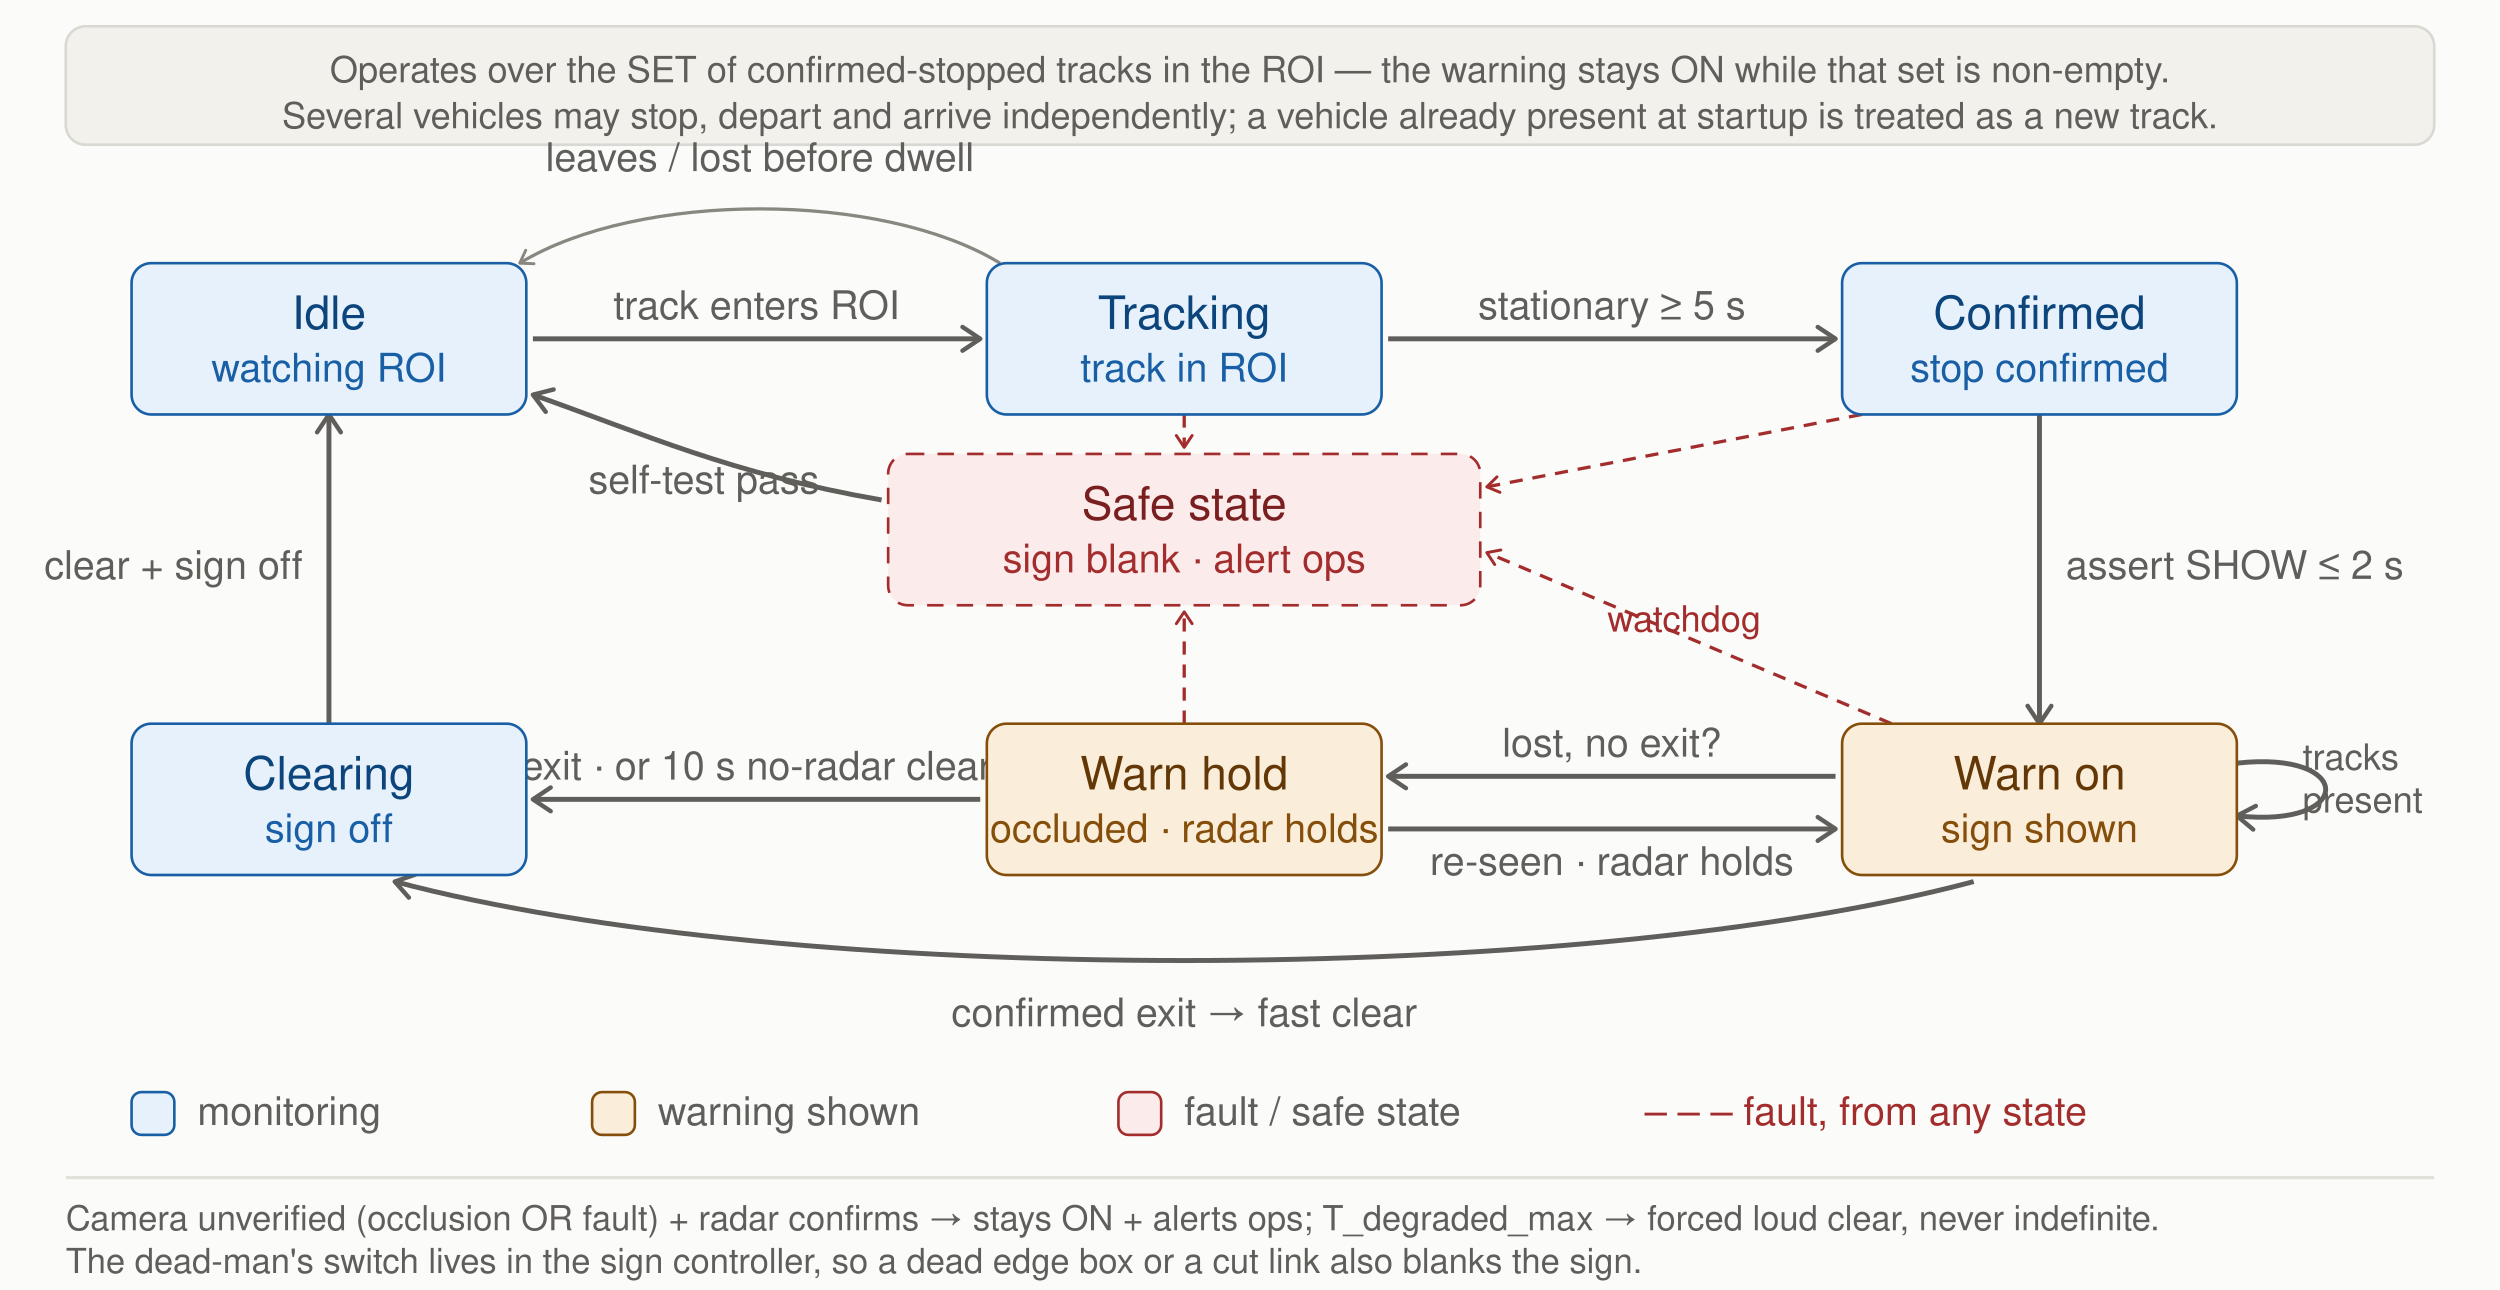
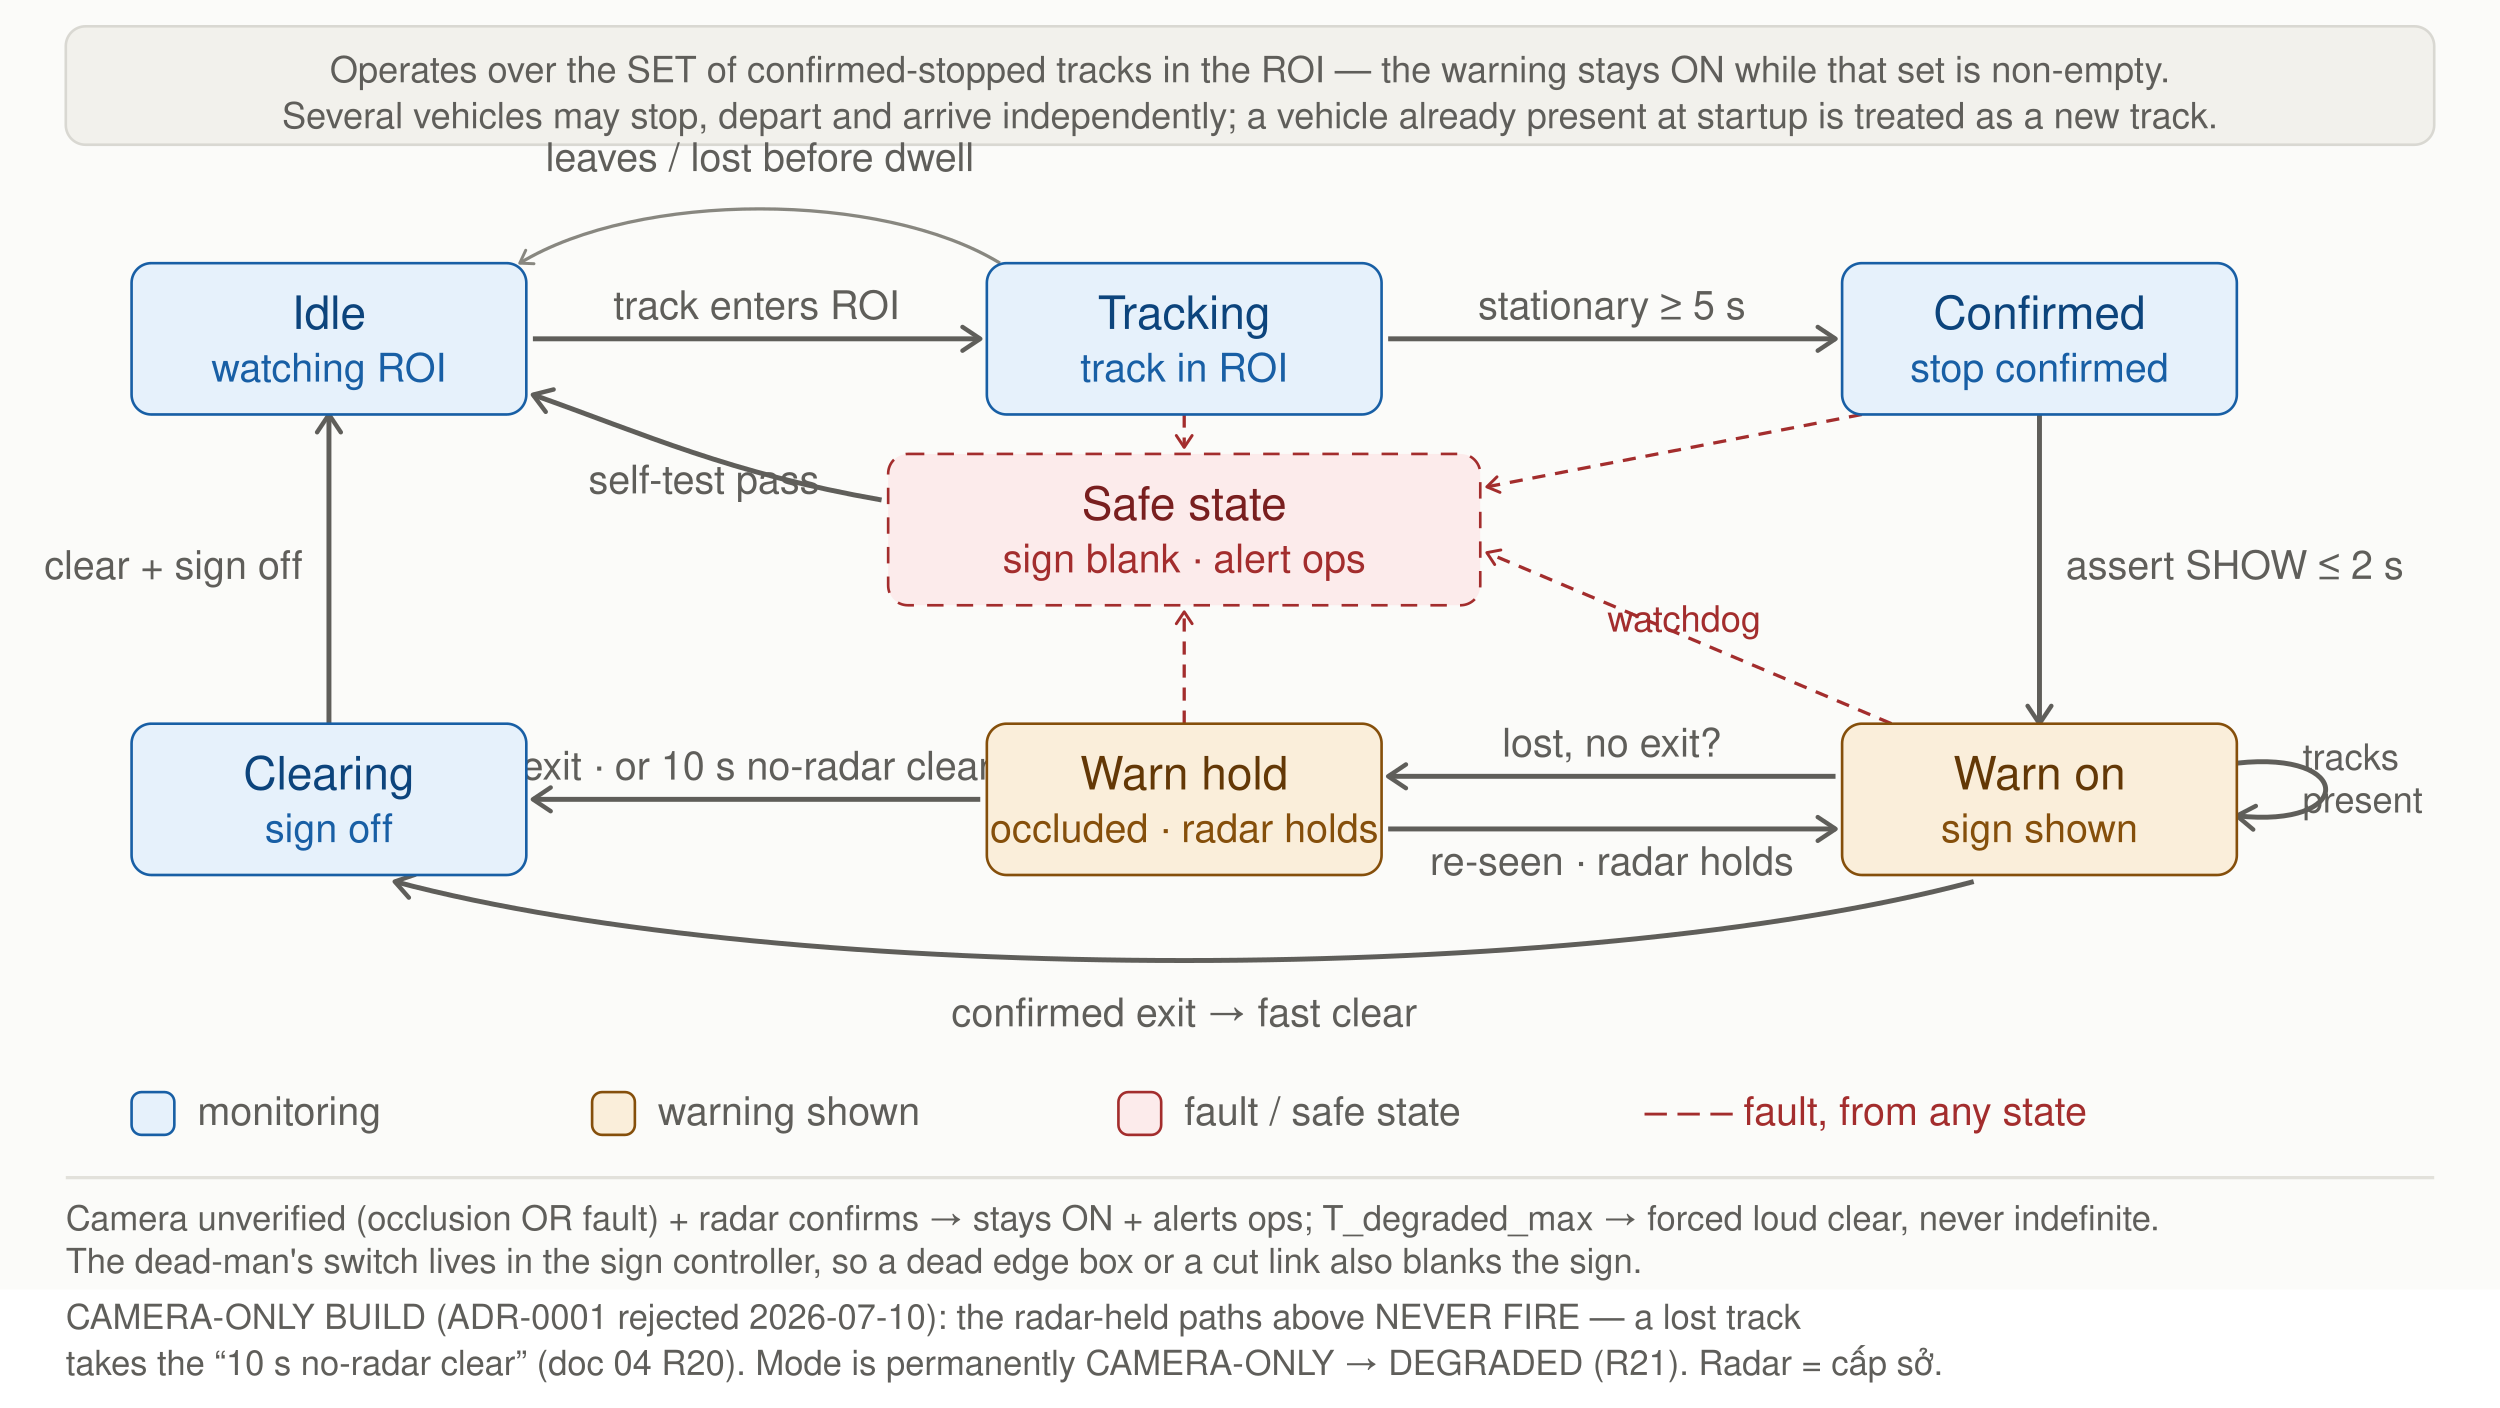
- <svg xmlns="http://www.w3.org/2000/svg" width="100%" viewBox="0 0 760 392" role="img" font-family="'Segoe UI', Helvetica, Arial, sans-serif">
+ <svg xmlns="http://www.w3.org/2000/svg" width="100%" viewBox="0 0 760 428" role="img" font-family="'Segoe UI', Helvetica, Arial, sans-serif">
  <defs>
    <marker id="arrow" viewBox="0 0 10 10" refX="8" refY="5" markerWidth="6" markerHeight="6" orient="auto-start-reverse">
      <path d="M2 1L8 5L2 9" fill="none" stroke="context-stroke" stroke-width="1.5" stroke-linecap="round" stroke-linejoin="round" />
    </marker>
  </defs>
  <rect x="0" y="0" width="760" height="392" fill="#FBFBF9" />
  <rect x="20" y="8" width="720" height="36" rx="6" fill="#F2F1EC" stroke="#D9D8D2" stroke-width="0.8" />
  <text x="380" y="25" font-size="11" fill="#5F5E5A" text-anchor="middle">Operates over the SET of confirmed-stopped tracks in the ROI — the warning stays ON while that set is non-empty.</text>
  <text x="380" y="39" font-size="11" fill="#5F5E5A" text-anchor="middle">Several vehicles may stop, depart and arrive independently; a vehicle already present at startup is treated as a new track.</text>
  <path d="M304 80 C 268 58 194 58 158 80" fill="none" stroke="#888780" stroke-width="1" marker-end="url(#arrow)" />
  <text x="231" y="52" font-size="12" fill="#5F5E5A" text-anchor="middle">leaves / lost before dwell</text>
  <line x1="162" y1="103" x2="298" y2="103" stroke="#5F5E5A" stroke-width="1.5" marker-end="url(#arrow)" />
  <text x="230" y="97" font-size="12" fill="#5F5E5A" text-anchor="middle">track enters ROI</text>
  <line x1="422" y1="103" x2="558" y2="103" stroke="#5F5E5A" stroke-width="1.5" marker-end="url(#arrow)" />
  <text x="490" y="97" font-size="12" fill="#5F5E5A" text-anchor="middle">stationary ≥ 5 s</text>
  <line x1="620" y1="126" x2="620" y2="220" stroke="#5F5E5A" stroke-width="1.5" marker-end="url(#arrow)" />
  <text x="628" y="176" font-size="12" fill="#5F5E5A" text-anchor="start">assert SHOW ≤ 2 s</text>
  <line x1="558" y1="236" x2="422" y2="236" stroke="#5F5E5A" stroke-width="1.5" marker-end="url(#arrow)" />
  <text x="490" y="230" font-size="12" fill="#5F5E5A" text-anchor="middle">lost, no exit?</text>
  <line x1="422" y1="252" x2="558" y2="252" stroke="#5F5E5A" stroke-width="1.5" marker-end="url(#arrow)" />
  <text x="490" y="266" font-size="12" fill="#5F5E5A" text-anchor="middle">re-seen · radar holds</text>
  <line x1="298" y1="243" x2="162" y2="243" stroke="#5F5E5A" stroke-width="1.5" marker-end="url(#arrow)" />
  <text x="230" y="237" font-size="12" fill="#5F5E5A" text-anchor="middle">exit · or 10 s no-radar clear</text>
  <line x1="100" y1="220" x2="100" y2="126" stroke="#5F5E5A" stroke-width="1.5" marker-end="url(#arrow)" />
  <text x="92" y="176" font-size="12" fill="#5F5E5A" text-anchor="end">clear + sign off</text>
  <path d="M680 232 C 716 228 716 252 680 248" fill="none" stroke="#5F5E5A" stroke-width="1.5" marker-end="url(#arrow)" />
  <text x="700" y="234" font-size="11" fill="#5F5E5A" text-anchor="start">tracks</text>
  <text x="700" y="247" font-size="11" fill="#5F5E5A" text-anchor="start">present</text>
  <path d="M600 268 C 480 300 240 300 120 268" fill="none" stroke="#5F5E5A" stroke-width="1.5" marker-end="url(#arrow)" />
  <text x="360" y="312" font-size="12" fill="#5F5E5A" text-anchor="middle">confirmed exit → fast clear</text>
  <line x1="360" y1="126" x2="360" y2="136" stroke="#A32D2D" stroke-width="1" stroke-dasharray="4 3" marker-end="url(#arrow)" />
  <line x1="360" y1="220" x2="360" y2="186" stroke="#A32D2D" stroke-width="1" stroke-dasharray="4 3" marker-end="url(#arrow)" />
  <line x1="566" y1="126" x2="452" y2="148" stroke="#A32D2D" stroke-width="1" stroke-dasharray="4 3" marker-end="url(#arrow)" />
  <line x1="575" y1="220" x2="452" y2="168" stroke="#A32D2D" stroke-width="1" stroke-dasharray="4 3" marker-end="url(#arrow)" />
  <text x="512" y="192" font-size="11" fill="#A32D2D" text-anchor="middle">watchdog</text>
  <path d="M268 152 C 222 144 196 132 162 120" fill="none" stroke="#5F5E5A" stroke-width="1.5" marker-end="url(#arrow)" />
  <text x="214" y="150" font-size="12" fill="#5F5E5A" text-anchor="middle">self-test pass</text>
  <rect x="40" y="80" width="120" height="46" rx="6" fill="#E6F1FB" stroke="#185FA5" stroke-width="0.8" />
  <text x="100" y="100" font-size="14" font-weight="500" fill="#0C447C" text-anchor="middle">Idle</text>
  <text x="100" y="116" font-size="12" fill="#185FA5" text-anchor="middle">watching ROI</text>
  <rect x="300" y="80" width="120" height="46" rx="6" fill="#E6F1FB" stroke="#185FA5" stroke-width="0.8" />
  <text x="360" y="100" font-size="14" font-weight="500" fill="#0C447C" text-anchor="middle">Tracking</text>
  <text x="360" y="116" font-size="12" fill="#185FA5" text-anchor="middle">track in ROI</text>
  <rect x="560" y="80" width="120" height="46" rx="6" fill="#E6F1FB" stroke="#185FA5" stroke-width="0.8" />
  <text x="620" y="100" font-size="14" font-weight="500" fill="#0C447C" text-anchor="middle">Confirmed</text>
  <text x="620" y="116" font-size="12" fill="#185FA5" text-anchor="middle">stop confirmed</text>
  <rect x="40" y="220" width="120" height="46" rx="6" fill="#E6F1FB" stroke="#185FA5" stroke-width="0.8" />
  <text x="100" y="240" font-size="14" font-weight="500" fill="#0C447C" text-anchor="middle">Clearing</text>
  <text x="100" y="256" font-size="12" fill="#185FA5" text-anchor="middle">sign off</text>
  <rect x="300" y="220" width="120" height="46" rx="6" fill="#FAEEDA" stroke="#854F0B" stroke-width="0.8" />
  <text x="360" y="240" font-size="14" font-weight="500" fill="#633806" text-anchor="middle">Warn hold</text>
  <text x="360" y="256" font-size="12" fill="#854F0B" text-anchor="middle">occluded · radar holds</text>
  <rect x="560" y="220" width="120" height="46" rx="6" fill="#FAEEDA" stroke="#854F0B" stroke-width="0.8" />
  <text x="620" y="240" font-size="14" font-weight="500" fill="#633806" text-anchor="middle">Warn on</text>
  <text x="620" y="256" font-size="12" fill="#854F0B" text-anchor="middle">sign shown</text>
  <rect x="270" y="138" width="180" height="46" rx="6" fill="#FCEBEB" stroke="#A32D2D" stroke-width="0.8" stroke-dasharray="5 4" />
  <text x="360" y="158" font-size="14" font-weight="500" fill="#791F1F" text-anchor="middle">Safe state</text>
  <text x="360" y="174" font-size="12" fill="#A32D2D" text-anchor="middle">sign blank · alert ops</text>
  <rect x="40" y="332" width="13" height="13" rx="3" fill="#E6F1FB" stroke="#185FA5" stroke-width="0.8" />
  <text x="60" y="342" font-size="12" fill="#5F5E5A">monitoring</text>
  <rect x="180" y="332" width="13" height="13" rx="3" fill="#FAEEDA" stroke="#854F0B" stroke-width="0.8" />
  <text x="200" y="342" font-size="12" fill="#5F5E5A">warning shown</text>
  <rect x="340" y="332" width="13" height="13" rx="3" fill="#FCEBEB" stroke="#A32D2D" stroke-width="0.8" />
  <text x="360" y="342" font-size="12" fill="#5F5E5A">fault / safe state</text>
  <text x="500" y="342" font-size="12" fill="#A32D2D">– – – fault, from any state</text>
  <line x1="20" y1="358" x2="740" y2="358" stroke="#E2E1DB" stroke-width="1" />
  <text x="20" y="374" font-size="10.5" fill="#5F5E5A">Camera unverified (occlusion OR fault) + radar confirms → stays ON + alerts ops; T_degraded_max → forced loud clear, never indefinite.</text>
  <text x="20" y="387" font-size="10.5" fill="#5F5E5A">The dead-man's switch lives in the sign controller, so a dead edge box or a cut link also blanks the sign.</text>
+   <text x="20" y="404" font-size="10.5" fill="#5F5E5A">CAMERA-ONLY BUILD (ADR-0001 rejected 2026-07-10): the radar-held paths above NEVER FIRE — a lost track</text>
+   <text x="20" y="418" font-size="10.5" fill="#5F5E5A">takes the “10 s no-radar clear” (doc 04 R20). Mode is permanently CAMERA-ONLY → DEGRADED (R21). Radar = cấp sở.</text>
</svg>
